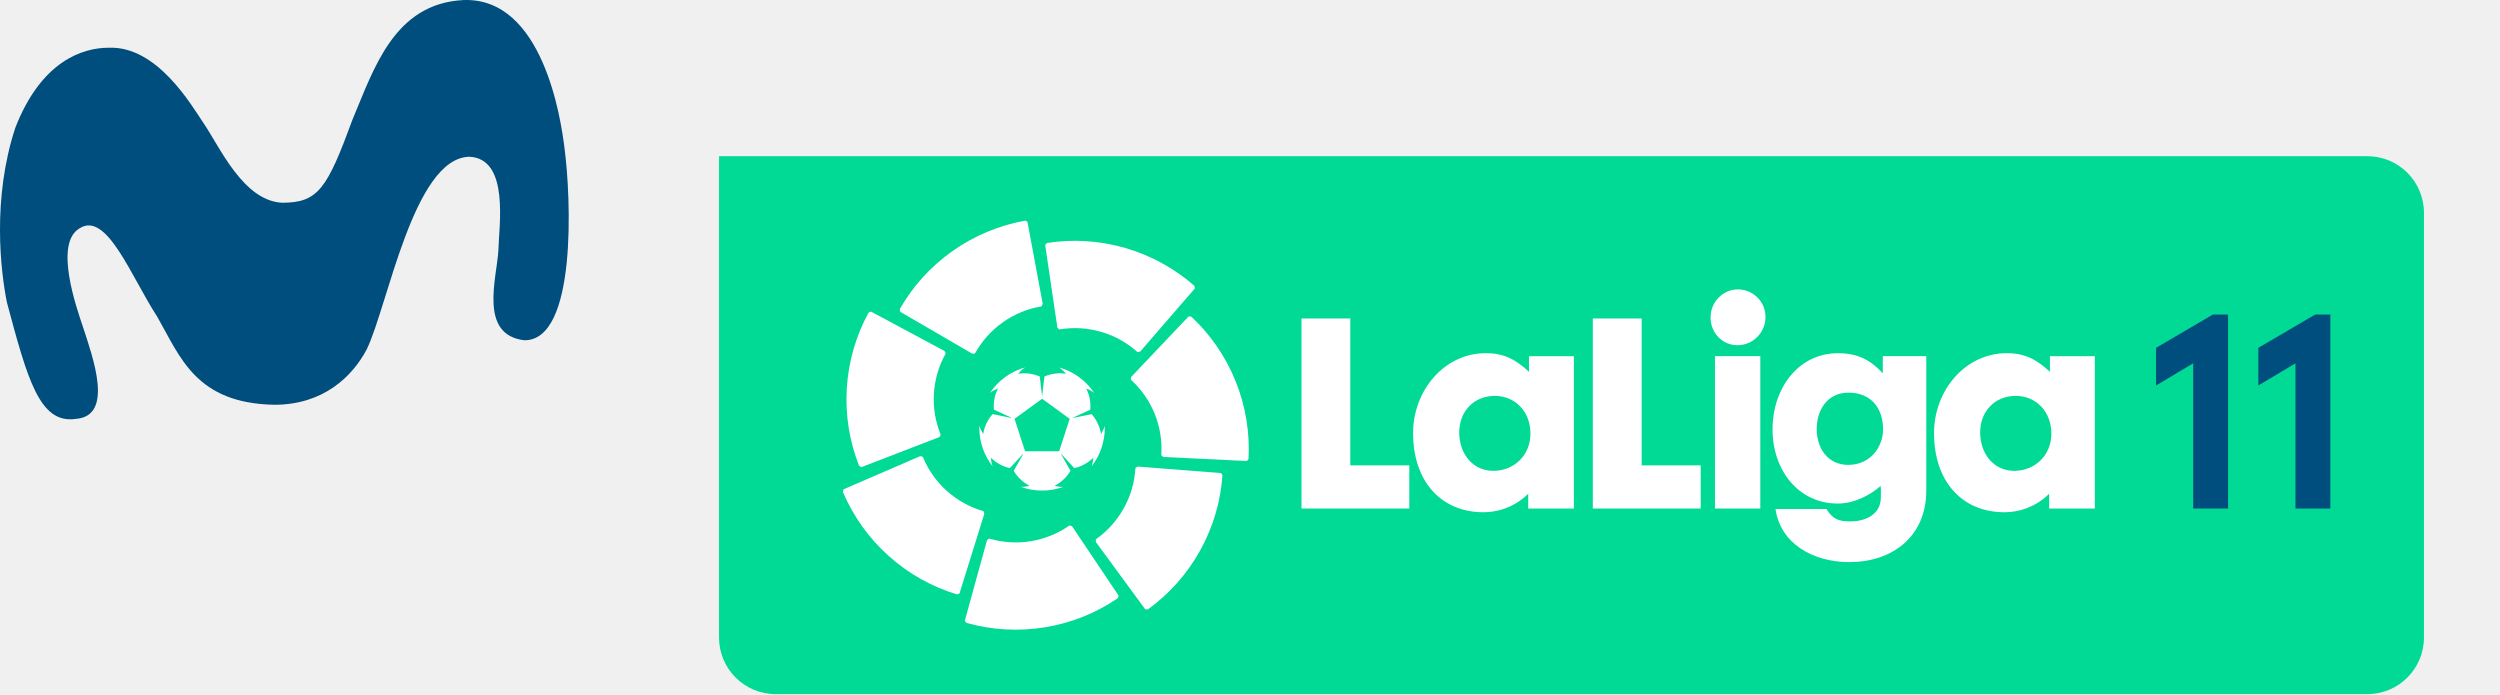
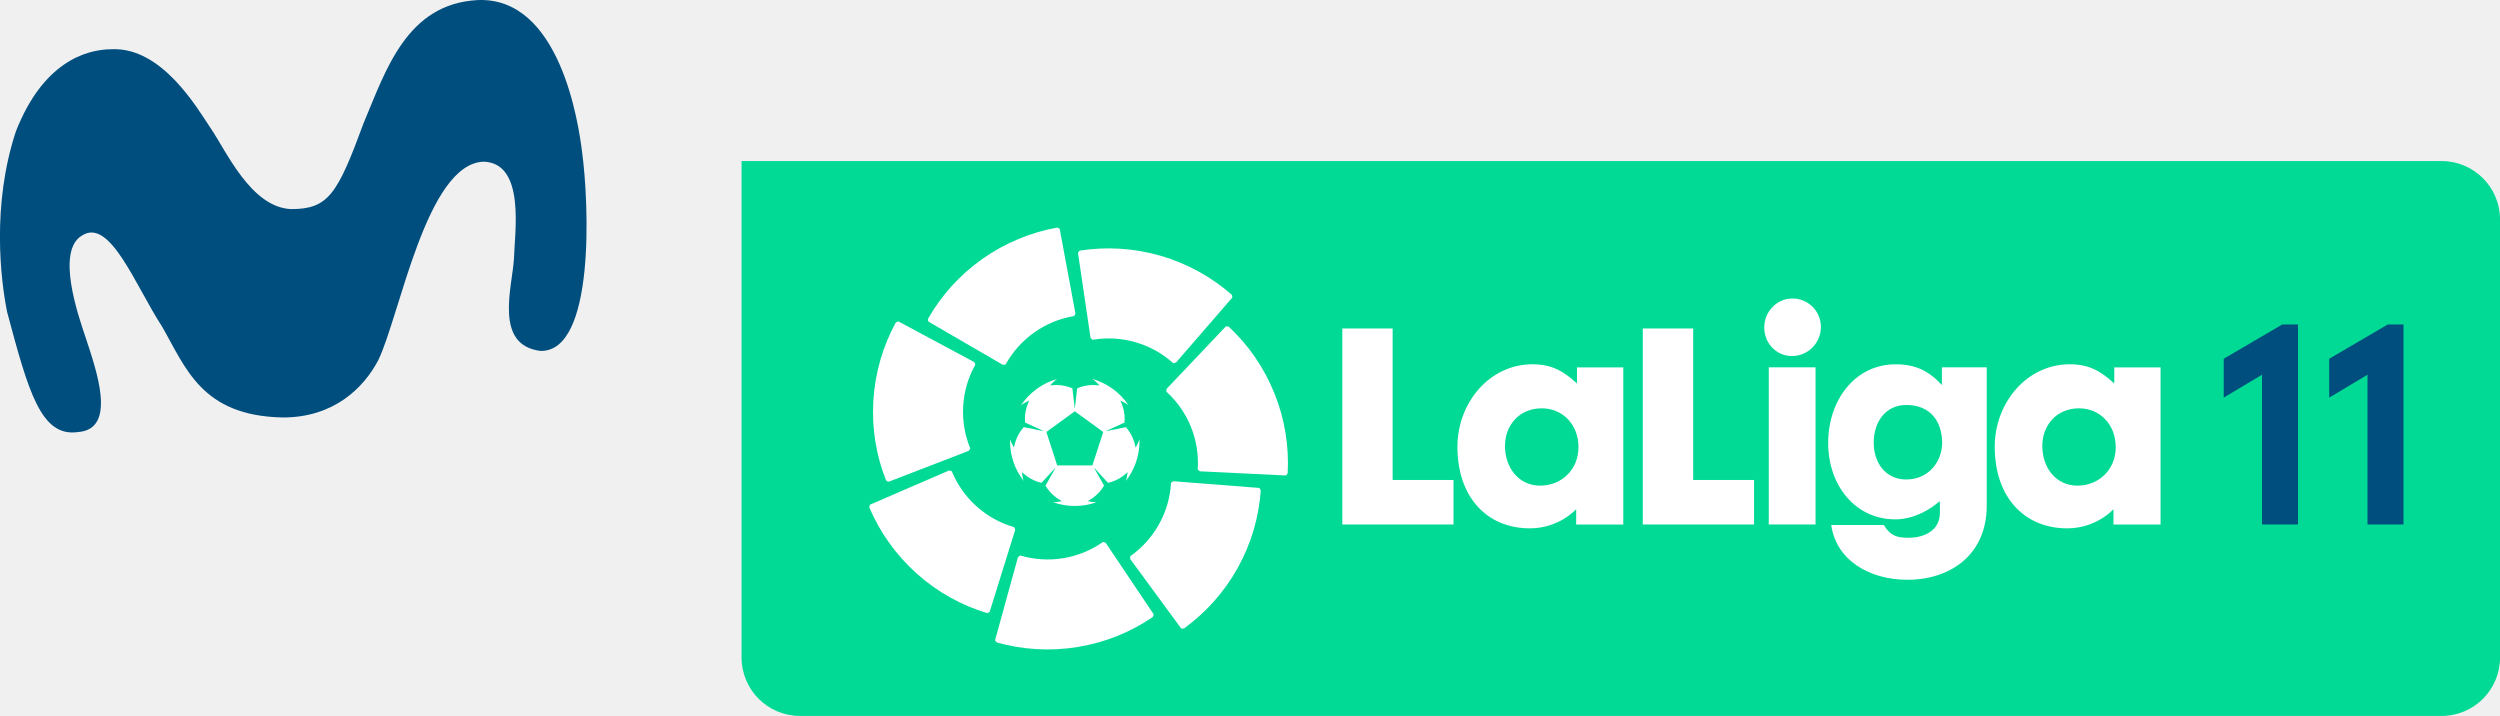
- <svg xmlns="http://www.w3.org/2000/svg" width="2449.1" height="680" version="1.1" viewBox="0 0 647.98 179.92">
+ <svg xmlns="http://www.w3.org/2000/svg" width="2374.6" height="680.02" version="1.1" viewBox="0 0 628.27 179.92">
  <path d="m146.29 38.259c-0.865-7.042-5.484-39.099-26.235-38.242-17.912 0.947-23.121 17.746-28.662 30.884-6.607 17.98-8.896 21.649-18.258 21.649-10.121-0.475-16.239-14.585-20.317-20.519-3.31-4.929-12.1-20.135-24.633-19.662-6.825 0-17.493 3.474-24.221 20.727-6.09 18.544-3.784 37.241-2.19 45.261 5.328 19.868 8.454 31.573 17.819 30.224 10.067-0.705 4.465-15.964 1.857-23.964-1.667-4.983-7.52-21.572-0.82-25.441 7.036-4.539 13.414 12.665 20.073 22.848 6 10.437 9.962 22.505 30.385 22.892 12.765 0 20.259-7.358 23.963-14.37 5.473-11.305 12.118-49.551 26.552-49.915 10.529 0.419 7.708 17.988 7.561 24.364-0.414 7.075-5.137 21.755 6.681 23.198 13.756 0.237 12.172-37.074 10.444-49.937z" fill="#004e7e" stroke-width="4.074" />
-   <path d="m186.36 40.476-0.029 8.51e-4h0.029z" fill="#ff0" stroke-width="4.074" />
  <path d="m186.36 40.477v124.73c0 8.153 6.563 14.718 14.717 14.718h412.49c8.153 0 14.717-6.564 14.717-14.718v-110.01c0-8.153-6.564-14.717-14.717-14.717h-427.17z" fill="#01da95" stroke-width="4.074" />
  <g transform="matrix(1.2143 0 0 1.2143 186.34 -78.955)" fill="#fff" fill-rule="evenodd">
    <path d="m147.36 173.57h-23.01v-40.568h10.411v31.355h12.599" stroke-width="8.197" />
    <path d="m148.17 157.47c0-9.058 6.615-17.059 15.517-17.059 3.91 0 6.353 1.328 9.222 3.976v-3.328h9.583v32.519h-9.747v-3.181s-3.484 3.967-9.574 3.967c-8.91 0-15.001-6.46-15.001-16.895m17.452-7.943c-4.64 0-7.607 3.492-7.607 7.779 0 4.508 2.812 8.222 7.287 8.222 4.328 0 7.919-3.238 7.919-7.951 0-4.763-3.328-8.05-7.599-8.05" stroke-width="8.197" />
    <path d="m209.56 173.57h-23.026v-40.568h10.427v31.355h12.599" stroke-width="8.197" />
    <path d="m211.67 132.78c0-3.279 2.599-5.984 5.837-5.984 3.221 0 5.886 2.59 5.886 5.886 0 3.328-2.664 6.025-6 6.025-3.172 0-5.722-2.59-5.722-5.927m0.935 40.79h9.681v-32.527h-9.681z" stroke-width=".928" />
    <path d="m224.9 156.67c0-8.787 5.517-16.255 13.96-16.255 4.058 0 6.82 1.32 9.574 4.287v-3.656h9.279v28.658c0 10.058-7.451 15.304-16.411 15.304-7.869 0-14.739-4.025-15.772-11.337h10.878c1.353 2.23 2.705 2.648 5.107 2.648 3.385 0 6.5-1.582 6.5-5.131 0-0.853 0.057-1.599-0.049-2.443-1.877 1.697-5.361 3.763-9.165 3.763-8.271 0-13.903-6.992-13.903-15.837m16.198-7.837c-4.533 0-6.771 3.754-6.771 7.779 0 4.189 2.443 7.64 6.714 7.64 4.845 0 7.451-3.935 7.451-7.582 0-4.345-2.402-7.837-7.394-7.837" stroke-width="8.197" />
    <path d="m259.37 157.47c0-9.058 6.607-17.059 15.517-17.059 3.902 0 6.353 1.328 9.222 3.976v-3.328h9.582v32.519h-9.746v-3.181s-3.492 3.967-9.574 3.967c-8.91 0-15.001-6.46-15.001-16.895m17.444-7.943c-4.64 0-7.599 3.492-7.599 7.779 0 4.508 2.804 8.222 7.287 8.222 4.32 0 7.91-3.238 7.91-7.951 0-4.763-3.328-8.05-7.599-8.05" stroke-width="8.197" />
-     <g transform="translate(-157.37 172.64)" stroke-width="5.917">
+     <g transform="translate(-157.37,172.64)" stroke-width="5.917">
      <path d="m222.73-29.198c-3.112 0.876-5.769 2.84-7.527 5.467 0.509-0.432 1.195-0.734 1.71-0.982l-0.462 1.148c-0.379 1.172-0.497 2.343-0.385 3.396l3.763 1.722-0.012 0.041-4.029-0.817c-0.734 0.799-1.343 1.834-1.734 3.035l-0.302 1.195c-0.26-0.491-0.627-1.112-0.787-1.746l-0.012 0.438c0 3.106 1.053 5.947 2.822 8.219-0.231-0.592-0.296-1.284-0.367-1.822l0.941 0.793c1.006 0.722 2.083 1.201 3.124 1.414l2.822-3.065 0.035 0.024-2.041 3.621c0.533 0.929 1.325 1.823 2.337 2.562l1.047 0.657c-0.533 0.095-1.207 0.243-1.84 0.213 1.414 0.509 2.929 0.781 4.515 0.781 1.58 0 3.101-0.272 4.503-0.781-0.627 0.024-1.302-0.118-1.828-0.213l1.041-0.657c1.024-0.74 1.811-1.633 2.343-2.562l-2.041-3.621 0.035-0.024 2.822 3.071c1.036-0.219 2.118-0.698 3.118-1.42l0.947-0.793c-0.071 0.533-0.142 1.225-0.361 1.811 1.757-2.26 2.811-5.106 2.811-8.207l-0.012-0.426c-0.154 0.627-0.521 1.242-0.787 1.734l-0.296-1.195c-0.391-1.195-1-2.237-1.728-3.03l-4.029 0.817-0.012-0.041 3.757-1.722c0.112-1.059-6e-3 -2.225-0.385-3.402l-0.462-1.148c0.515 0.249 1.195 0.55 1.698 0.976-1.751-2.621-4.402-4.58-7.514-5.455 0.58 0.343 1.083 0.917 1.491 1.337l-1.231-0.089c-1.248 0-2.414 0.26-3.385 0.698l-0.473 4.077h-0.041l-0.473-4.077c-0.976-0.438-2.142-0.698-3.39-0.698l-1.231 0.089c0.408-0.426 0.911-1 1.491-1.343zm3.623 6.702 5.887 4.278-2.248 6.923h-7.278l-2.249-6.923z" />
      <path d="m195.98-41.655 0.024 0.503 0.189 0.166 15.218 8.846 0.035 0.018 0.515-0.035 0.124-0.124 0.041-0.071c1.402-2.491 3.361-4.71 5.846-6.473 2.491-1.763 5.254-2.87 8.077-3.361l0.059-0.012 0.172-0.083 0.201-0.479-6e-3 -0.03-3.219-17.307-6e-3 -0.035-0.089-0.195-0.45-0.195-0.041 0.012c-5.378 0.976-10.704 3.124-15.455 6.485-4.763 3.373-8.526 7.615-11.236 12.372" />
      <path d="m187.28-8.215 0.414 0.296 0.243-0.047 16.42-6.331 0.041-0.006 0.302-0.432-0.024-0.172-0.03-0.083c-1.065-2.651-1.574-5.562-1.391-8.603 0.183-3.053 1.047-5.899 2.432-8.408l0.03-0.053 0.047-0.183-0.249-0.462-0.03-0.012-15.514-8.319-0.03-0.018-0.201-0.053-0.444 0.231-0.018 0.041 6e-3 -0.006c-2.615 4.805-4.272 10.296-4.621 16.112-0.355 5.822 0.604 11.42 2.615 16.502" />
      <path d="m208.17 19.253 0.485-0.136 0.112-0.219 5.237-16.81 0.012-0.036-0.142-0.497-0.154-0.089-0.077-0.024c-2.734-0.817-5.343-2.231-7.615-4.26-2.272-2.035-3.964-4.485-5.077-7.124l-0.018-0.053-0.112-0.154-0.521-0.089-0.03 0.012-16.153 6.988-0.035 0.018-0.166 0.124-0.089 0.491 0.012 0.036c2.148 5.029 5.426 9.739 9.769 13.627 4.337 3.893 9.325 6.615 14.562 8.195" />
      <path d="m242.49 20.077 0.195-0.467-0.095-0.225-9.81-14.615-0.024-0.036-0.479-0.201-0.166 0.059-0.065 0.047c-2.349 1.627-5.089 2.769-8.088 3.266-3.018 0.491-5.982 0.278-8.739-0.515l-0.059-0.018-0.183-0.006-0.396 0.349-6e-3 0.03-4.68 16.976-0.012 0.024-6e-3 0.219 0.325 0.373 0.041 0.012h-6e-3c5.26 1.479 10.988 1.876 16.739 0.929 5.751-0.941 11-3.112 15.514-6.201" />
      <path d="m264.84-6.146-0.243-0.444-0.237-0.059-17.55-1.373-0.035-0.006-0.456 0.254-0.059 0.172v0.083c-0.189 2.852-0.982 5.704-2.462 8.367-1.485 2.675-3.491 4.87-5.816 6.532l-0.053 0.041-0.124 0.142 0.03 0.521 0.018 0.03 10.414 14.195 0.012 0.024 0.172 0.142 0.491-0.024 0.03-0.024c4.432-3.213 8.29-7.455 11.118-12.55 2.828-5.1 4.373-10.562 4.751-16.017" />
      <path d="m258.21-40.015-0.497-0.089-0.201 0.142-12.118 12.775-0.03 0.03-0.083 0.509 0.095 0.148 0.059 0.059c2.1 1.941 3.811 4.355 4.958 7.177 1.142 2.834 1.58 5.775 1.408 8.639l-6e-3 0.059 0.041 0.183 0.42 0.308h0.03l17.591 0.852h0.024l0.213-0.036 0.296-0.396v-0.047c0.296-5.455-0.568-11.124-2.751-16.532-2.183-5.408-5.449-10.047-9.449-13.781" />
      <path d="m227.42-55.757-0.373 0.343-0.018 0.243 2.574 17.42 6e-3 0.035 0.349 0.385 0.178 0.018 0.083-0.012c2.817-0.456 5.775-0.314 8.698 0.533 2.941 0.846 5.527 2.32 7.674 4.219l0.041 0.035 0.166 0.089 0.503-0.142 0.024-0.024 11.526-13.313 0.018-0.018 0.095-0.195-0.124-0.479-0.035-0.024h6e-3c-4.118-3.598-9.118-6.42-14.71-8.041-5.603-1.615-11.272-1.917-16.68-1.071" />
    </g>
  </g>
-   <g fill="#004e7e">
+   <g transform="translate(.0012795 -.00013414)" fill="#004e7e">
    <path d="m577.51 81.535v50.272h-9.049v-37.632l-9.623 5.745v-9.767l14.722-8.618z" />
    <path d="m604.02 81.535v50.272h-9.049v-37.632l-9.623 5.745v-9.767l14.722-8.618z" />
  </g>
</svg>
